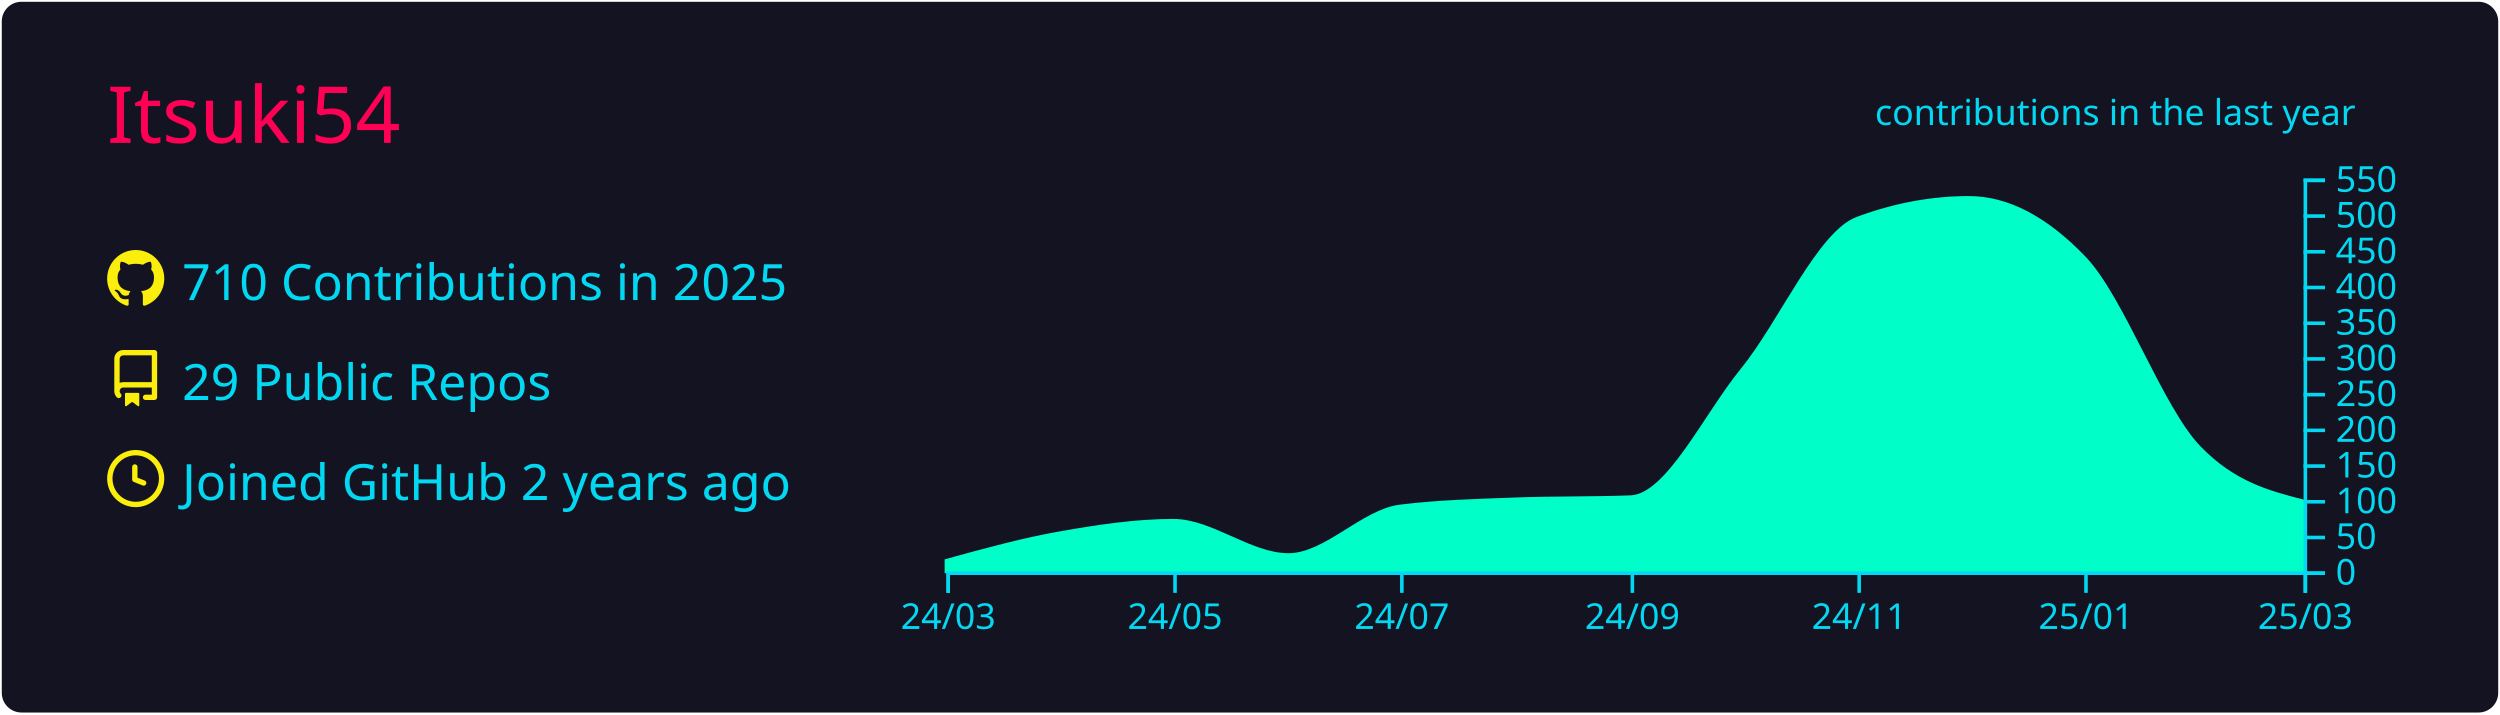
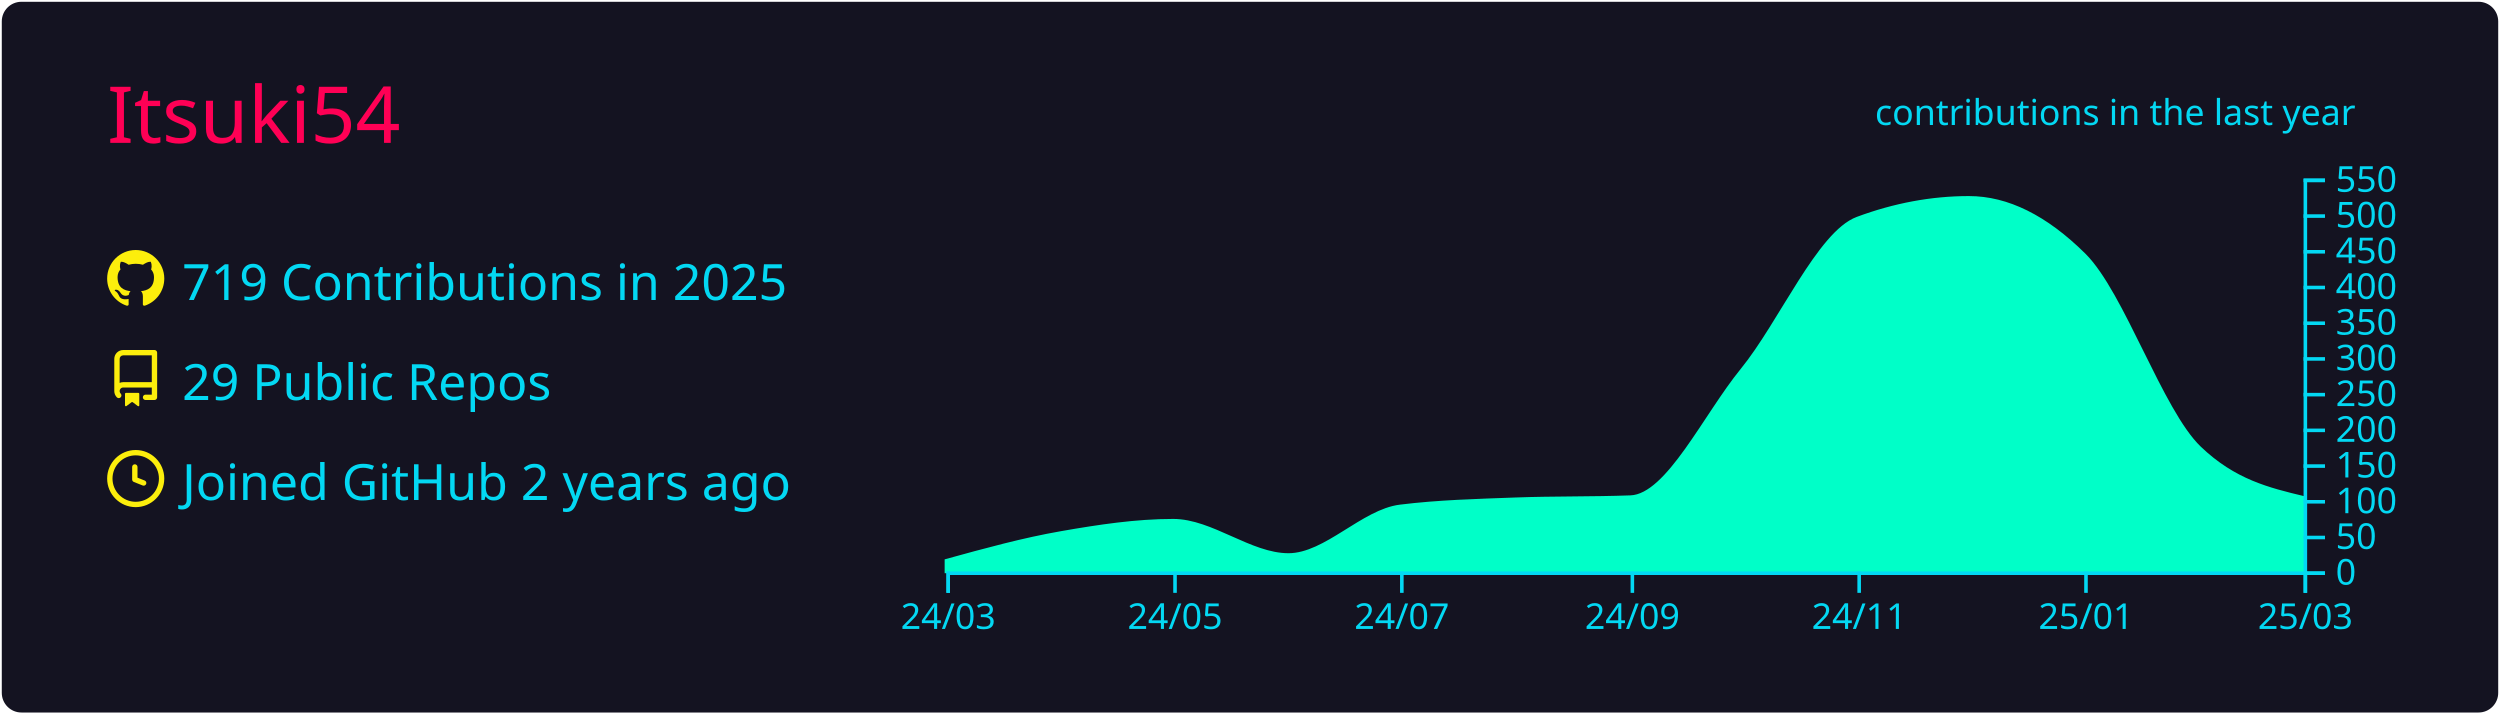
<svg xmlns="http://www.w3.org/2000/svg" width="700" height="200" viewBox="0 0 700 200">
  <style>* {
          font-family: 'Segoe UI', Ubuntu, "Helvetica Neue", Sans-Serif
        }</style>
  <rect x="1" y="1" rx="5" ry="5" height="99%" width="99.714%" stroke="#141321" stroke-width="1" fill="#141321" stroke-opacity="1" />
  <text x="30" y="40" style="font-size: 22px; fill: #ff0055;">Itsuki54</text>
  <g transform="translate(0,40)">
    <g transform="translate(30,30)">
      <g transform="translate(0,0)" width="14" height="14" fill="#fcee0c">
        <path fill-rule="evenodd" d="M8 0C3.58 0 0 3.58 0 8c0 3.54 2.29 6.53 5.47 7.59.4.07.55-.17.55-.38 0-.19-.01-.82-.01-1.49-2.01.37-2.53-.49-2.69-.94-.09-.23-.48-.94-.82-1.13-.28-.15-.68-.52-.01-.53.63-.01 1.08.58 1.23.82.72 1.21 1.87.87 2.33.66.07-.52.28-.87.51-1.07-1.78-.2-3.64-.89-3.64-3.95 0-.87.31-1.59.82-2.15-.08-.2-.36-1.02.08-2.12 0 0 .67-.21 2.2.82.64-.18 1.32-.27 2-.27.68 0 1.36.09 2 .27 1.53-1.04 2.2-.82 2.2-.82.44 1.1.16 1.92.08 2.12.51.56.82 1.27.82 2.15 0 3.07-1.87 3.75-3.65 3.95.29.25.54.73.54 1.48 0 1.07-.01 1.93-.01 2.2 0 .21.15.46.55.38A8.013 8.013 0 0016 8c0-4.42-3.58-8-8-8z" />
      </g>
      <g transform="translate(0,28)" width="14" height="14" fill="#fcee0c">
        <path fill-rule="evenodd" d="M2 2.5A2.5 2.5 0 014.5 0h8.75a.75.75 0 01.75.75v12.5a.75.75 0 01-.75.75h-2.5a.75.75 0 110-1.5h1.75v-2h-8a1 1 0 00-.714 1.7.75.75 0 01-1.072 1.05A2.495 2.495 0 012 11.5v-9zm10.5-1V9h-8c-.356 0-.694.074-1 .208V2.5a1 1 0 011-1h8zM5 12.25v3.25a.25.25 0 00.4.2l1.45-1.087a.25.25 0 01.3 0L8.6 15.7a.25.25 0 00.4-.2v-3.25a.25.25 0 00-.25-.25h-3.5a.25.25 0 00-.25.25z" />
      </g>
      <g transform="translate(0,56)" width="14" height="14" fill="#fcee0c">
        <path fill-rule="evenodd" d="M1.5 8a6.5 6.5 0 1113 0 6.5 6.5 0 01-13 0zM8 0a8 8 0 100 16A8 8 0 008 0zm.5 4.75a.75.75 0 00-1.5 0v3.5a.75.75 0 00.471.696l2.5 1a.75.75 0 00.557-1.392L8.5 7.742V4.75z" />
      </g>
-       <text x="21" y="14" style="fill: #03d8f3; font-size: 14px;">710 Contributions in 2025</text>
+       <text x="21" y="14" style="fill: #03d8f3; font-size: 14px;">719 Contributions in 2025</text>
      <text x="21" y="42" style="fill: #03d8f3; font-size: 14px;">29 Public Repos</text>
      <text x="21" y="70" style="fill: #03d8f3; font-size: 14px;">Joined GitHub 2 years ago</text>
    </g>
    <g color="#00ffc8" transform="translate(295,10)">
-       <path transform="translate(-30,0)" stroke="#00ffc8" fill="#00ffc8" opacity="1" d="M0,107C10.758,104.037,21.516,101.074,32.274,99.2C42.685,97.387,53.096,95.8,63.507,95.8C74.265,95.8,85.023,105.4,95.781,105.4C106.192,105.4,116.603,93.09,127.014,91.8C137.772,90.467,148.53,90.2,159.288,89.8C170.046,89.4,180.804,89.6,191.562,89.2C201.973,88.813,212.384,66.357,222.795,53.6C233.553,40.418,244.311,15.196,255.068,11.2C265.479,7.333,275.89,5.4,286.301,5.4C297.059,5.4,307.817,11,318.575,22.2C329.333,33.4,340.091,64.329,350.849,75.4C360.566,85.4,370.283,87.9,380,90.4L380,110C370.283,110,360.566,110,350.849,110C340.091,110,329.333,110,318.575,110C307.817,110,297.059,110,286.301,110C275.89,110,265.479,110,255.068,110C244.311,110,233.553,110,222.795,110C212.384,110,201.973,110,191.562,110C180.804,110,170.046,110,159.288,110C148.53,110,137.772,110,127.014,110C116.603,110,106.192,110,95.781,110C85.023,110,74.265,110,63.507,110C53.096,110,42.685,110,32.274,110C21.516,110,10.758,110,0,110Z" />
+       <path transform="translate(-30,0)" stroke="#00ffc8" fill="#00ffc8" opacity="1" d="M0,107C10.758,104.037,21.516,101.074,32.274,99.2C42.685,97.387,53.096,95.8,63.507,95.8C74.265,95.8,85.023,105.4,95.781,105.4C106.192,105.4,116.603,93.09,127.014,91.8C137.772,90.467,148.53,90.2,159.288,89.8C170.046,89.4,180.804,89.6,191.562,89.2C201.973,88.813,212.384,66.357,222.795,53.6C233.553,40.418,244.311,15.196,255.068,11.2C265.479,7.333,275.89,5.4,286.301,5.4C297.059,5.4,307.817,10.733,318.575,21.4C329.333,32.067,340.091,65.067,350.849,75.4C360.566,84.733,370.283,87.067,380,89.4L380,110C370.283,110,360.566,110,350.849,110C340.091,110,329.333,110,318.575,110C307.817,110,297.059,110,286.301,110C275.89,110,265.479,110,255.068,110C244.311,110,233.553,110,222.795,110C212.384,110,201.973,110,191.562,110C180.804,110,170.046,110,159.288,110C148.53,110,137.772,110,127.014,110C116.603,110,106.192,110,95.781,110C85.023,110,74.265,110,63.507,110C53.096,110,42.685,110,32.274,110C21.516,110,10.758,110,0,110Z" />
      <g color="#03d8f3" transform="translate(-30,110)" fill="none" font-size="10" font-family="sans-serif" text-anchor="middle">
        <path class="domain" stroke="currentColor" d="M0.5,6V0.5H380.5V6" />
        <g class="tick" opacity="1" transform="translate(0.5,0)">
          <line stroke="currentColor" y2="6" />
          <text fill="currentColor" y="9" dy="0.71em">24/03</text>
        </g>
        <g class="tick" opacity="1" transform="translate(64.00685,0)">
          <line stroke="currentColor" y2="6" />
          <text fill="currentColor" y="9" dy="0.71em">24/05</text>
        </g>
        <g class="tick" opacity="1" transform="translate(127.5137,0)">
          <line stroke="currentColor" y2="6" />
          <text fill="currentColor" y="9" dy="0.71em">24/07</text>
        </g>
        <g class="tick" opacity="1" transform="translate(192.0616,0)">
          <line stroke="currentColor" y2="6" />
          <text fill="currentColor" y="9" dy="0.71em">24/09</text>
        </g>
        <g class="tick" opacity="1" transform="translate(255.5685,0)">
          <line stroke="currentColor" y2="6" />
          <text fill="currentColor" y="9" dy="0.71em">24/11</text>
        </g>
        <g class="tick" opacity="1" transform="translate(319.0753,0)">
          <line stroke="currentColor" y2="6" />
          <text fill="currentColor" y="9" dy="0.71em">25/01</text>
        </g>
        <g class="tick" opacity="1" transform="translate(380.5,0)">
          <line stroke="currentColor" y2="6" />
          <text fill="currentColor" y="9" dy="0.71em">25/03</text>
        </g>
      </g>
      <g color="#03d8f3" transform="translate(350,0)" fill="none" font-size="10" font-family="sans-serif" text-anchor="start">
        <path class="domain" stroke="currentColor" d="M6,110.5H0.5V0.5H6" />
        <g class="tick" opacity="1" transform="translate(0,110.5)">
          <line stroke="currentColor" x2="6" />
          <text fill="currentColor" x="9" dy="0.32em">0</text>
        </g>
        <g class="tick" opacity="1" transform="translate(0,100.5)">
          <line stroke="currentColor" x2="6" />
          <text fill="currentColor" x="9" dy="0.32em">50</text>
        </g>
        <g class="tick" opacity="1" transform="translate(0,90.5)">
          <line stroke="currentColor" x2="6" />
          <text fill="currentColor" x="9" dy="0.32em">100</text>
        </g>
        <g class="tick" opacity="1" transform="translate(0,80.5)">
          <line stroke="currentColor" x2="6" />
          <text fill="currentColor" x="9" dy="0.32em">150</text>
        </g>
        <g class="tick" opacity="1" transform="translate(0,70.5)">
          <line stroke="currentColor" x2="6" />
          <text fill="currentColor" x="9" dy="0.32em">200</text>
        </g>
        <g class="tick" opacity="1" transform="translate(0,60.5)">
          <line stroke="currentColor" x2="6" />
          <text fill="currentColor" x="9" dy="0.32em">250</text>
        </g>
        <g class="tick" opacity="1" transform="translate(0,50.5)">
          <line stroke="currentColor" x2="6" />
          <text fill="currentColor" x="9" dy="0.32em">300</text>
        </g>
        <g class="tick" opacity="1" transform="translate(0,40.5)">
          <line stroke="currentColor" x2="6" />
          <text fill="currentColor" x="9" dy="0.32em">350</text>
        </g>
        <g class="tick" opacity="1" transform="translate(0,30.5)">
          <line stroke="currentColor" x2="6" />
          <text fill="currentColor" x="9" dy="0.32em">400</text>
        </g>
        <g class="tick" opacity="1" transform="translate(0,20.5)">
          <line stroke="currentColor" x2="6" />
          <text fill="currentColor" x="9" dy="0.32em">450</text>
        </g>
        <g class="tick" opacity="1" transform="translate(0,10.5)">
          <line stroke="currentColor" x2="6" />
          <text fill="currentColor" x="9" dy="0.32em">500</text>
        </g>
        <g class="tick" opacity="1" transform="translate(0,0.5)">
          <line stroke="currentColor" x2="6" />
          <text fill="currentColor" x="9" dy="0.32em">550</text>
        </g>
      </g>
      <g>
        <text y="-15" x="230" style="fill: #03d8f3; font-size: 10px;">contributions in the last year</text>
      </g>
    </g>
  </g>
</svg>
